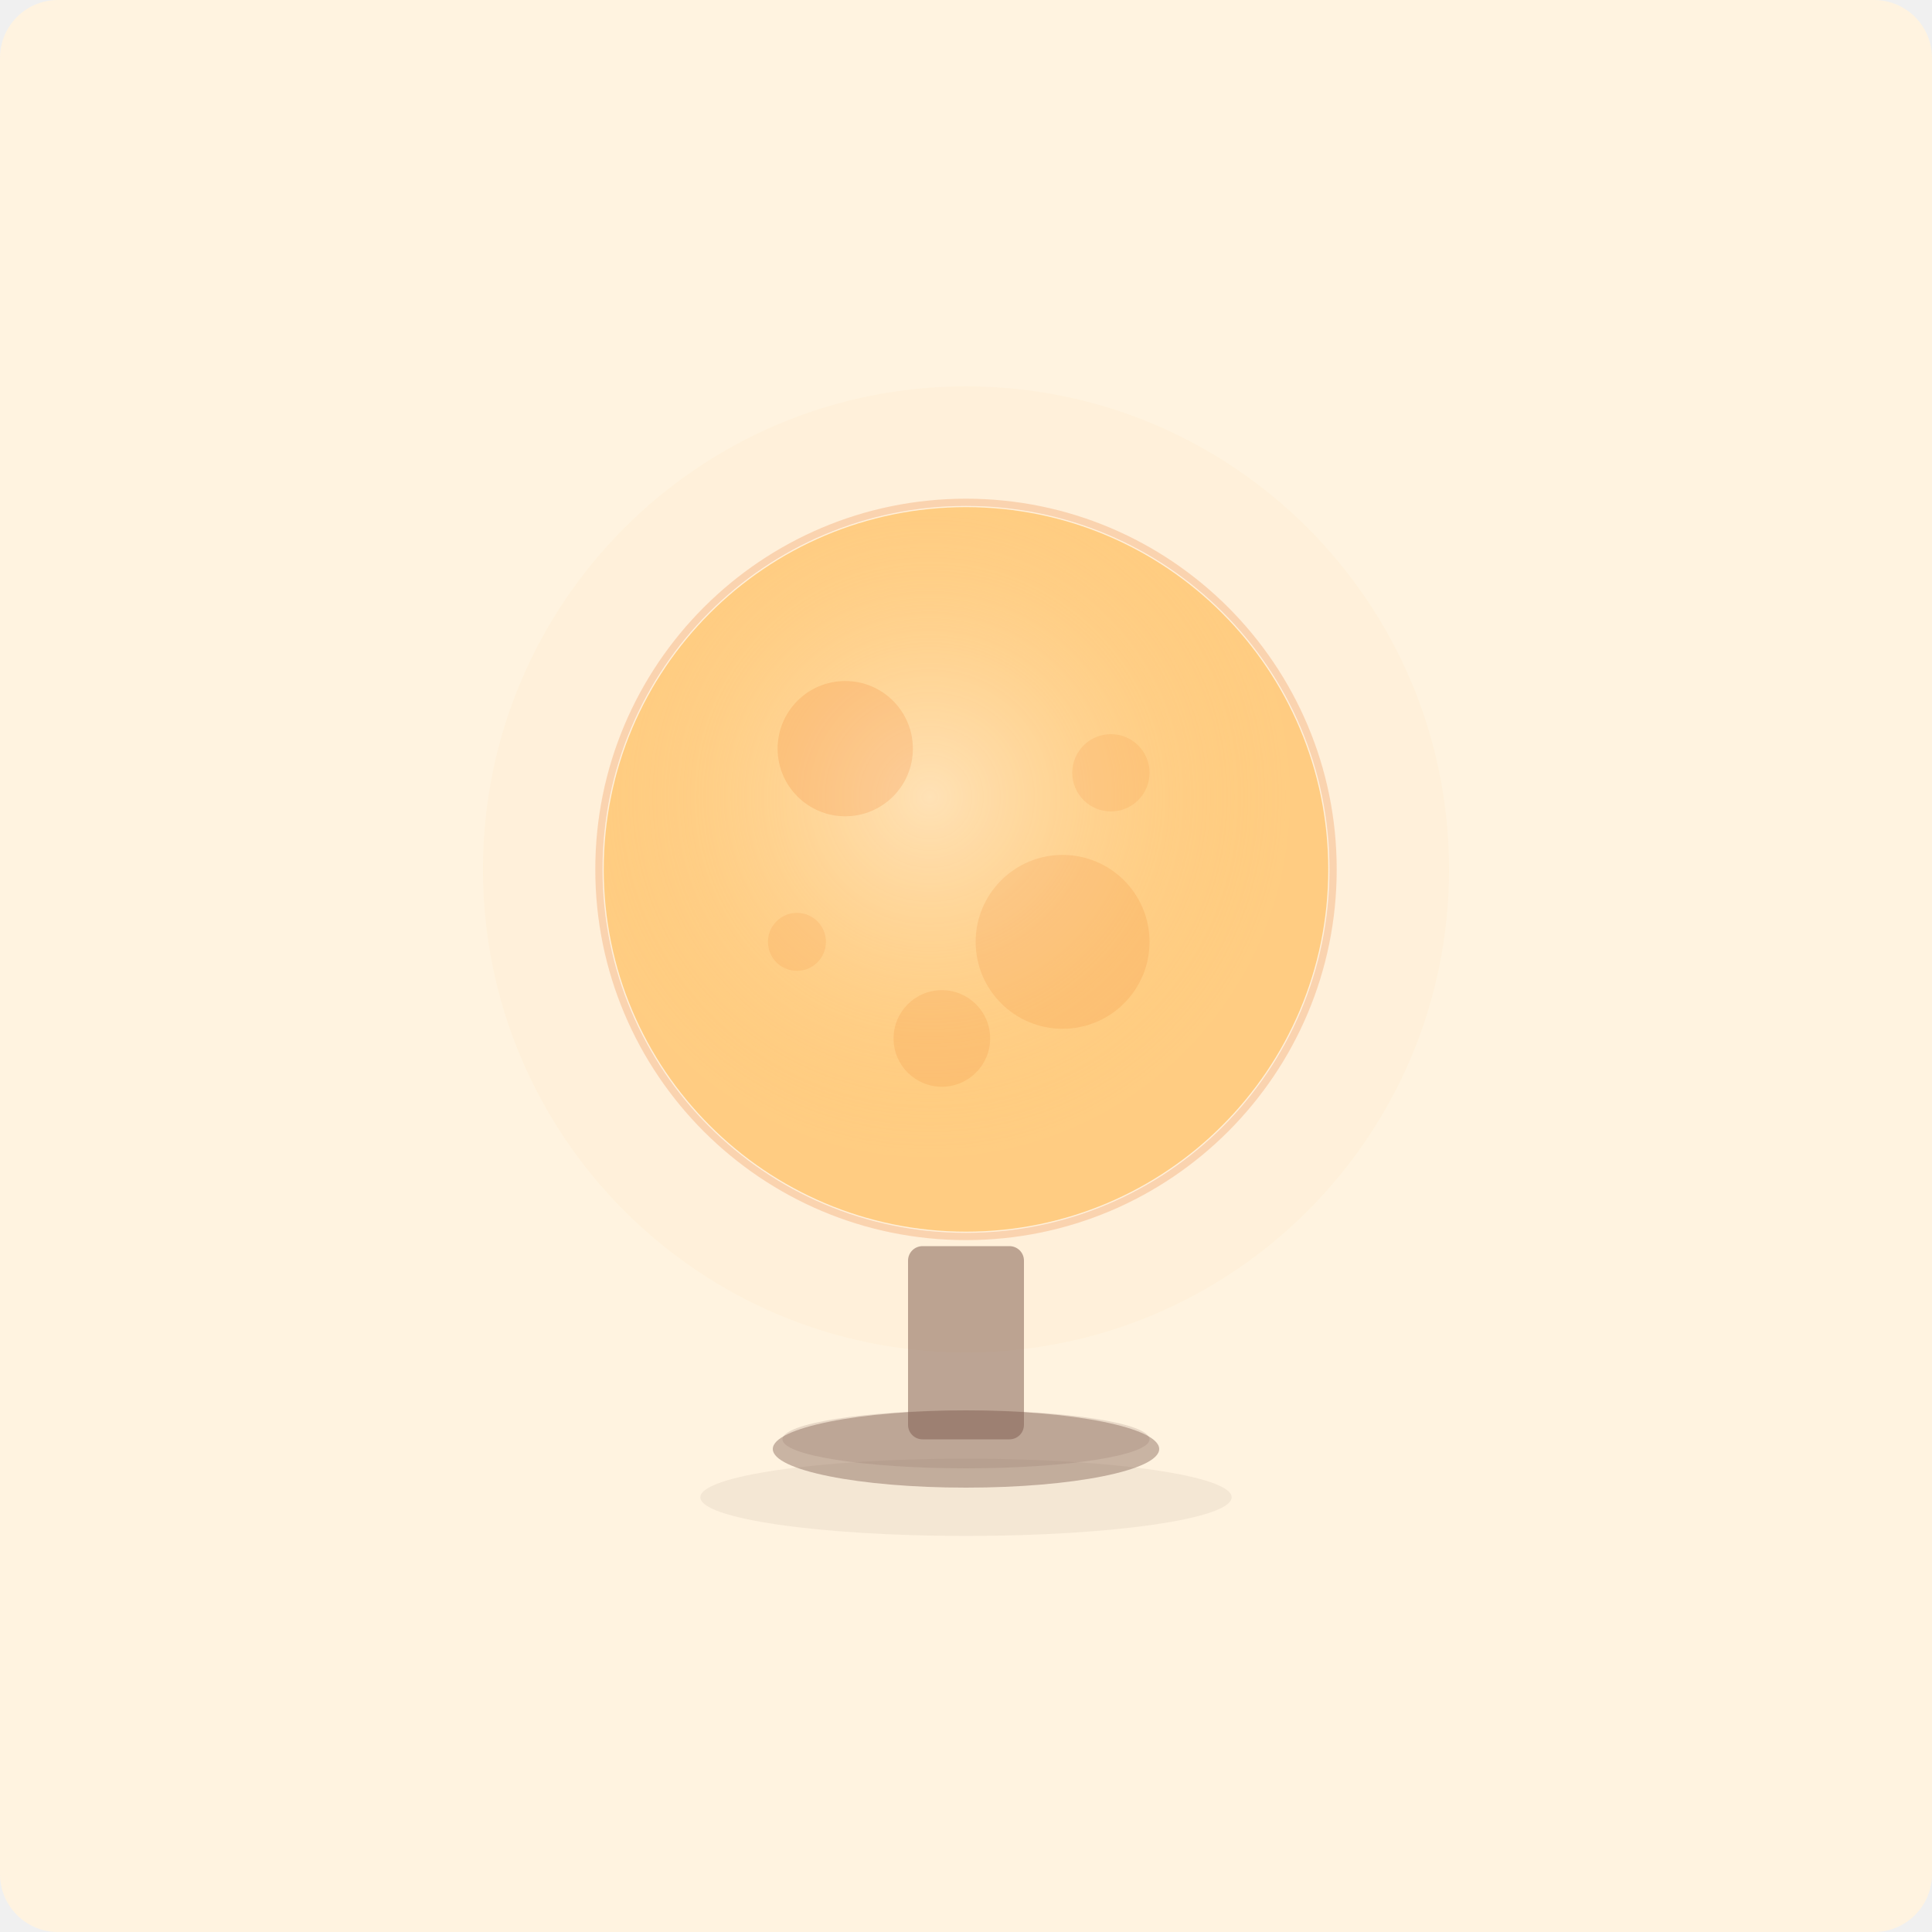
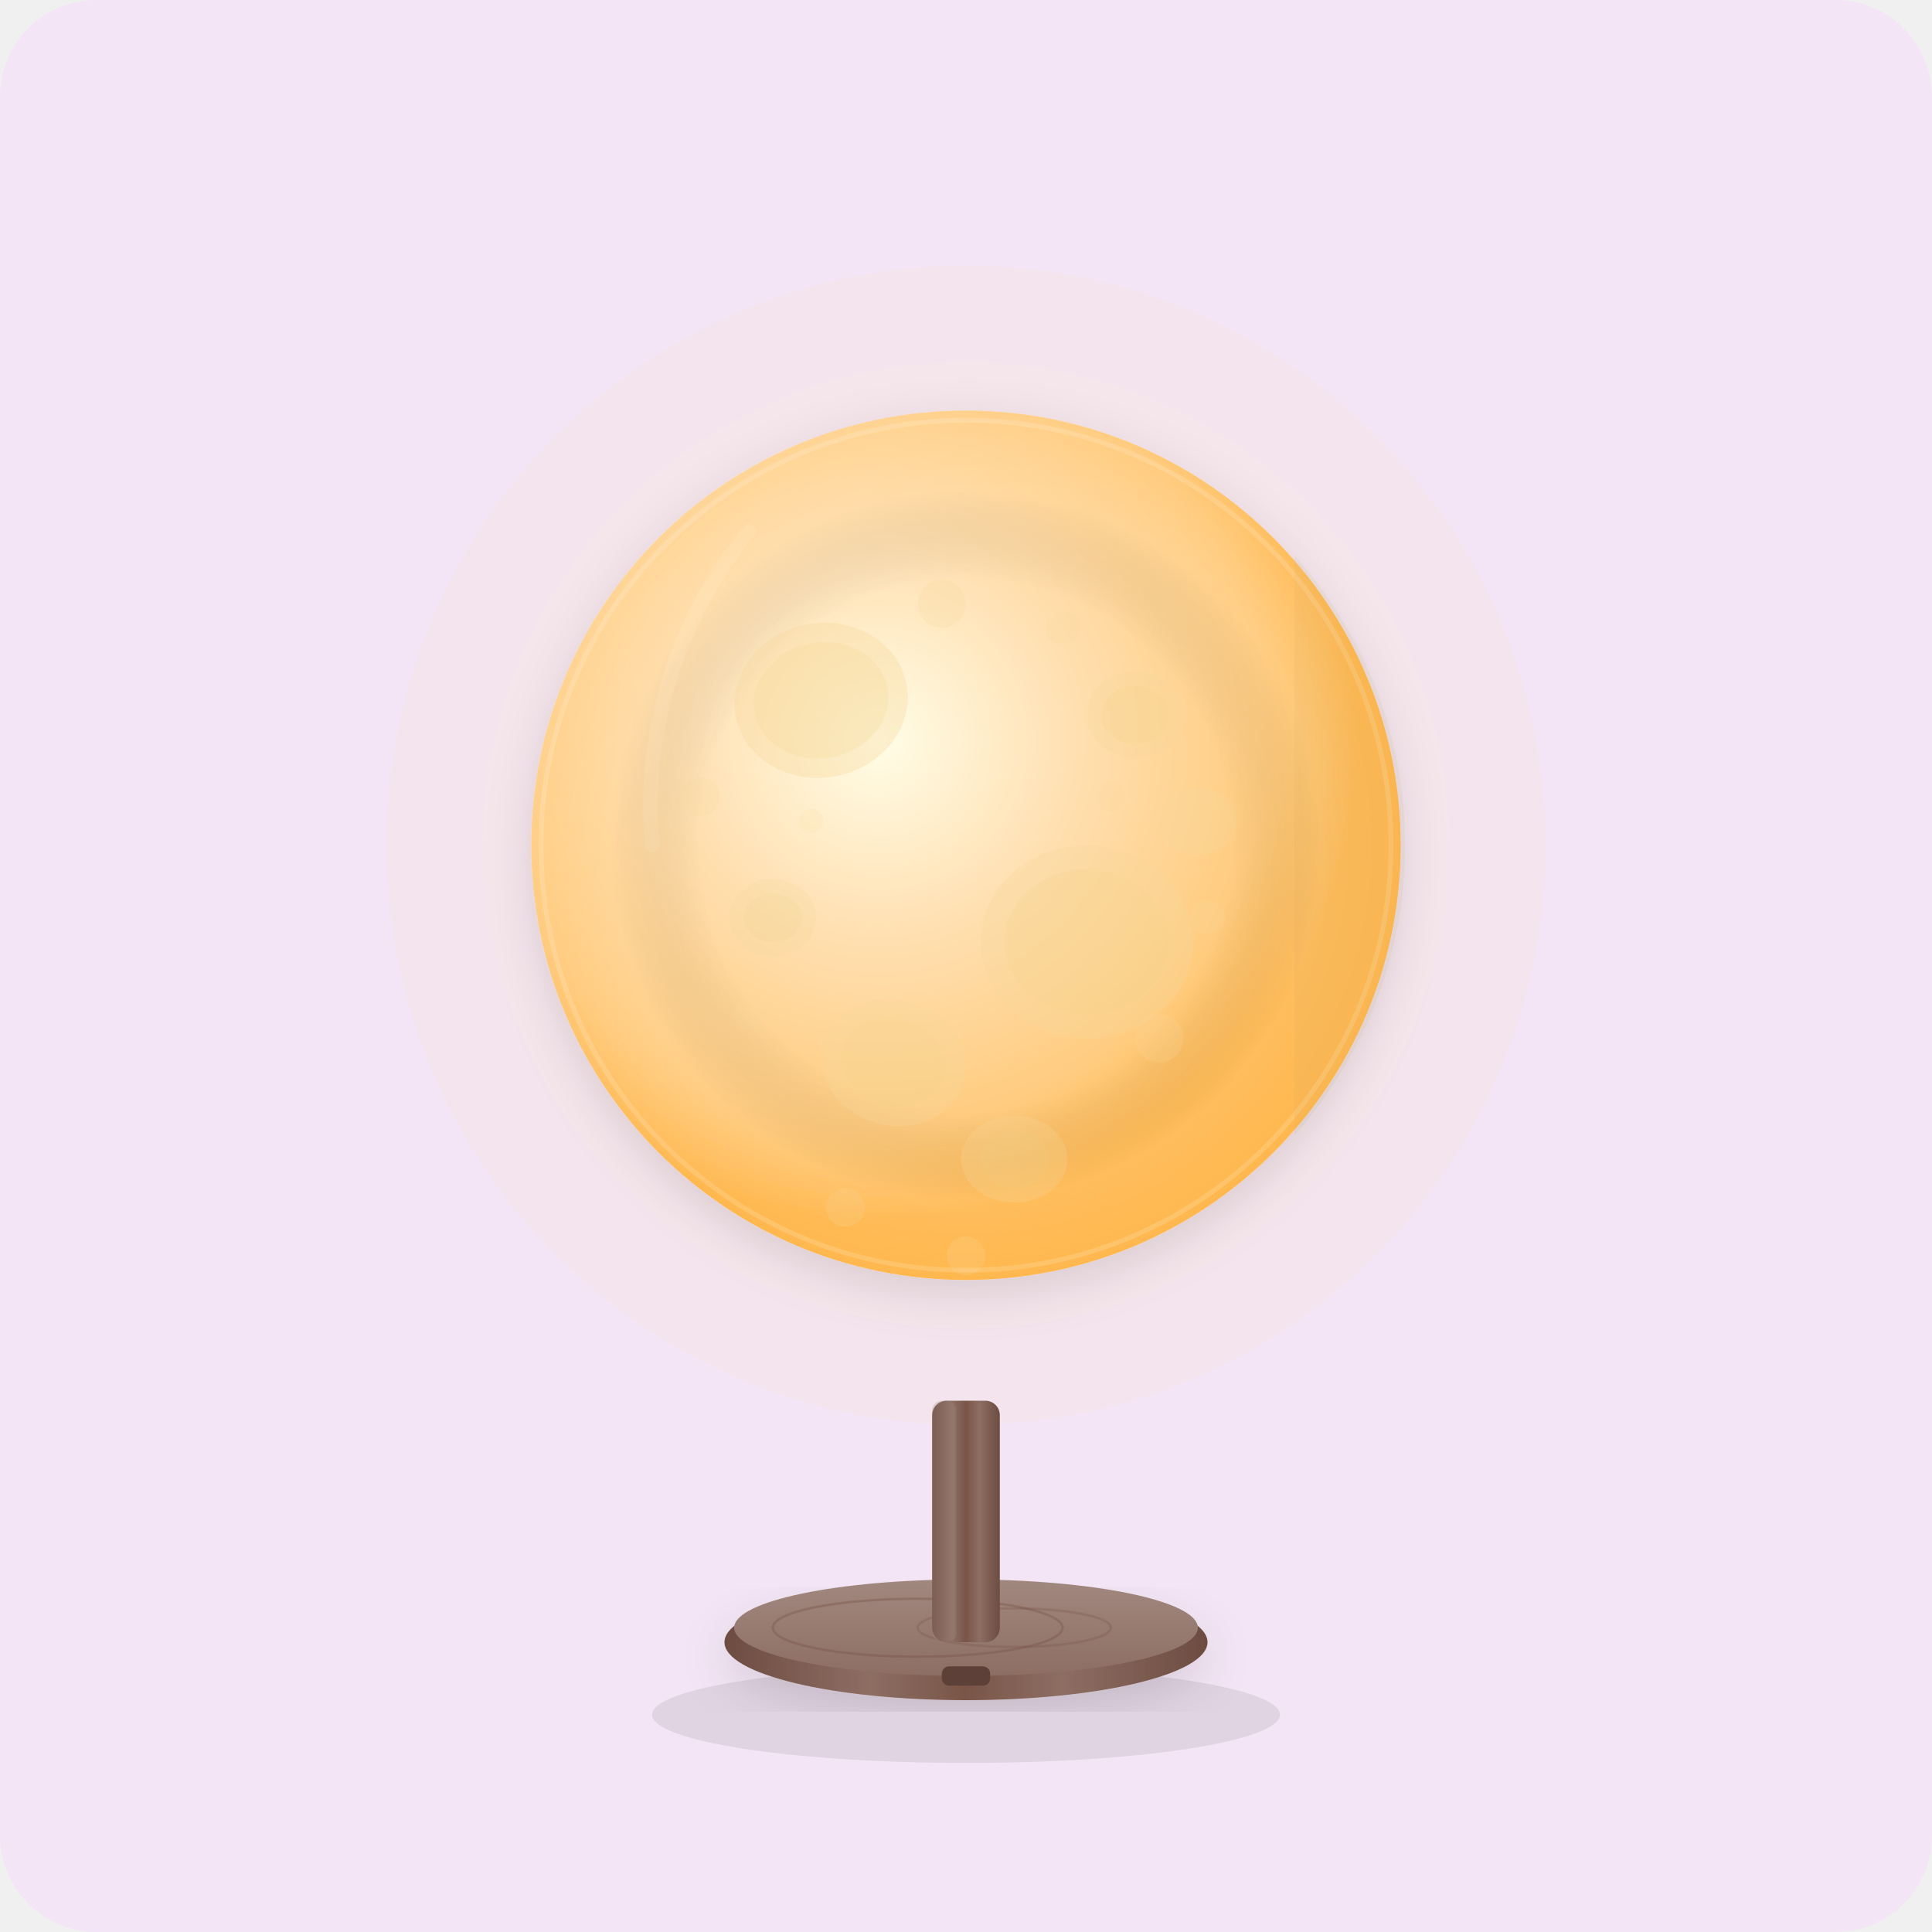
<svg xmlns="http://www.w3.org/2000/svg" viewBox="0 0 400 400" width="400" height="400">
  <defs>
-     <radialGradient id="moonglow7" cx="45%" cy="40%" r="50%">
-       <stop offset="0%" stop-color="#fff" stop-opacity="0.4" />
-       <stop offset="40%" stop-color="#FFE0B2" stop-opacity="0.3" />
-       <stop offset="100%" stop-color="#FFB74D" stop-opacity="0.05" />
+     <radialGradient id="moonGlow7" cx="40%" cy="38%" r="55%">
+       <stop offset="0%" stop-color="#FFFDE7" />
+       <stop offset="40%" stop-color="#FFE0B2" />
+       <stop offset="80%" stop-color="#FFCC80" />
+       <stop offset="100%" stop-color="#FFB74D" />
    </radialGradient>
+     <radialGradient id="moonGlowOuter7" cx="50%" cy="50%" r="50%">
+       <stop offset="60%" stop-color="transparent" />
+       <stop offset="80%" stop-color="#FFE0B2" stop-opacity="0.15" />
+       <stop offset="100%" stop-color="#FFE0B2" stop-opacity="0" />
+     </radialGradient>
+     <linearGradient id="wood7" x1="0" y1="0" x2="1" y2="0">
+       <stop offset="0%" stop-color="#6D4C41" />
+       <stop offset="30%" stop-color="#8D6E63" />
+       <stop offset="50%" stop-color="#795548" />
+       <stop offset="70%" stop-color="#8D6E63" />
+       <stop offset="100%" stop-color="#6D4C41" />
+     </linearGradient>
+     <linearGradient id="woodTop7" x1="0" y1="0" x2="0" y2="1">
+       <stop offset="0%" stop-color="#A1887F" />
+       <stop offset="100%" stop-color="#8D6E63" />
+     </linearGradient>
+     <filter id="sh7">
+       <feDropShadow dx="0" dy="3" stdDeviation="5" flood-color="#000" flood-opacity="0.12" />
+     </filter>
+     <filter id="moonGlowFilter">
+       <feGaussianBlur stdDeviation="12" result="blur" />
+       <feMerge>
+         <feMergeNode in="blur" />
+         <feMergeNode in="SourceGraphic" />
+       </feMerge>
+     </filter>
  </defs>
-   <rect width="400" height="400" rx="12" fill="#FFF3E0" />
-   <circle cx="200" cy="180" r="100" fill="#FFE0B2" opacity="0.15" />
-   <circle cx="200" cy="180" r="75" fill="#FFB74D" opacity="0.6" />
-   <circle cx="200" cy="180" r="75" fill="url(#moonglow7)" />
-   <circle cx="175" cy="155" r="14" fill="#E85D04" opacity="0.15" />
-   <circle cx="220" cy="195" r="18" fill="#E85D04" opacity="0.12" />
-   <circle cx="195" cy="215" r="10" fill="#E85D04" opacity="0.12" />
-   <circle cx="230" cy="160" r="8" fill="#E85D04" opacity="0.1" />
-   <circle cx="165" cy="195" r="6" fill="#E85D04" opacity="0.1" />
-   <circle cx="200" cy="180" r="76" fill="none" stroke="#E85D04" stroke-width="1.5" opacity="0.2" />
-   <rect x="188" y="258" width="24" height="40" rx="3" fill="#795548" opacity="0.5" />
-   <ellipse cx="200" cy="300" rx="40" ry="8" fill="#795548" opacity="0.4" />
-   <ellipse cx="200" cy="298" rx="38" ry="6" fill="#8D6E63" opacity="0.2" />
-   <ellipse cx="200" cy="310" rx="55" ry="8" fill="#795548" opacity="0.08" />
+   <rect width="400" height="400" rx="20" fill="#F3E5F5" />
+   <circle cx="200" cy="175" r="120" fill="#FFE0B2" opacity="0.12" />
+   <circle cx="200" cy="175" r="100" fill="#FFF8E1" opacity="0.1" />
+   <ellipse cx="200" cy="355" rx="65" ry="10" fill="rgba(0,0,0,0.08)" />
+   <ellipse cx="200" cy="340" rx="50" ry="12" fill="url(#wood7)" filter="url(#sh7)" />
+   <ellipse cx="200" cy="337" rx="48" ry="10" fill="url(#woodTop7)" />
+   <ellipse cx="190" cy="337" rx="30" ry="6" fill="none" stroke="#795548" stroke-width="0.5" opacity="0.4" />
+   <ellipse cx="210" cy="337" rx="20" ry="4" fill="none" stroke="#795548" stroke-width="0.5" opacity="0.3" />
+   <rect x="193" y="290" width="14" height="50" rx="3" fill="url(#wood7)" />
+   <rect x="193" y="290" width="5" height="50" rx="2" fill="#A1887F" opacity="0.3" />
+   <circle cx="200" cy="175" r="90" fill="url(#moonGlow7)" filter="url(#sh7)" />
+   <circle cx="200" cy="175" r="92" fill="url(#moonGlowOuter7)" />
+   <ellipse cx="170" cy="145" rx="18" ry="16" fill="#F5D89A" opacity="0.35" transform="rotate(-10,170,145)" />
+   <ellipse cx="170" cy="145" rx="14" ry="12" fill="#EED388" opacity="0.2" transform="rotate(-10,170,145)" />
+   <ellipse cx="225" cy="195" rx="22" ry="20" fill="#F5D89A" opacity="0.3" />
+   <ellipse cx="225" cy="195" rx="17" ry="15" fill="#EED388" opacity="0.2" />
+   <ellipse cx="185" cy="220" rx="15" ry="13" fill="#F5D89A" opacity="0.3" transform="rotate(15,185,220)" />
+   <ellipse cx="185" cy="220" rx="11" ry="9" fill="#EED388" opacity="0.2" transform="rotate(15,185,220)" />
+   <ellipse cx="235" cy="148" rx="10" ry="9" fill="#F5D89A" opacity="0.3" />
+   <ellipse cx="235" cy="148" rx="7" ry="6" fill="#EED388" opacity="0.2" />
+   <ellipse cx="160" cy="190" rx="9" ry="8" fill="#F5D89A" opacity="0.25" />
+   <ellipse cx="160" cy="190" rx="6" ry="5" fill="#EED388" opacity="0.15" />
+   <ellipse cx="210" cy="240" rx="11" ry="9" fill="#F5D89A" opacity="0.25" />
+   <ellipse cx="210" cy="240" rx="7" ry="6" fill="#EED388" opacity="0.15" />
+   <ellipse cx="248" cy="170" rx="8" ry="7" fill="#F5D89A" opacity="0.25" />
+   <circle cx="195" cy="125" r="5" fill="#F5D89A" opacity="0.25" />
+   <circle cx="145" cy="165" r="4" fill="#F5D89A" opacity="0.2" />
+   <circle cx="175" cy="250" r="4" fill="#F5D89A" opacity="0.2" />
+   <circle cx="240" cy="215" r="5" fill="#F5D89A" opacity="0.2" />
+   <circle cx="220" cy="130" r="3.5" fill="#F5D89A" opacity="0.2" />
+   <circle cx="155" cy="210" r="3" fill="#F5D89A" opacity="0.2" />
+   <circle cx="250" cy="190" r="3.5" fill="#F5D89A" opacity="0.2" />
+   <circle cx="200" cy="260" r="4" fill="#F5D89A" opacity="0.2" />
+   <circle cx="168" cy="170" r="2.5" fill="#F5D89A" opacity="0.15" />
+   <circle cx="230" cy="165" r="3" fill="#F5D89A" opacity="0.15" />
+   <circle cx="200" cy="175" r="88" fill="none" stroke="white" stroke-width="1" opacity="0.15" />
+   <path d="M155,110 A90,90 0 0,0 135,175" fill="none" stroke="white" stroke-width="3" opacity="0.08" stroke-linecap="round" />
+   <path d="M268,115 A90,90 0 0,1 268,235" fill="rgba(180,150,100,0.08)" />
+   <rect x="195" y="345" width="10" height="4" rx="1.5" fill="#5D4037" />
</svg>
